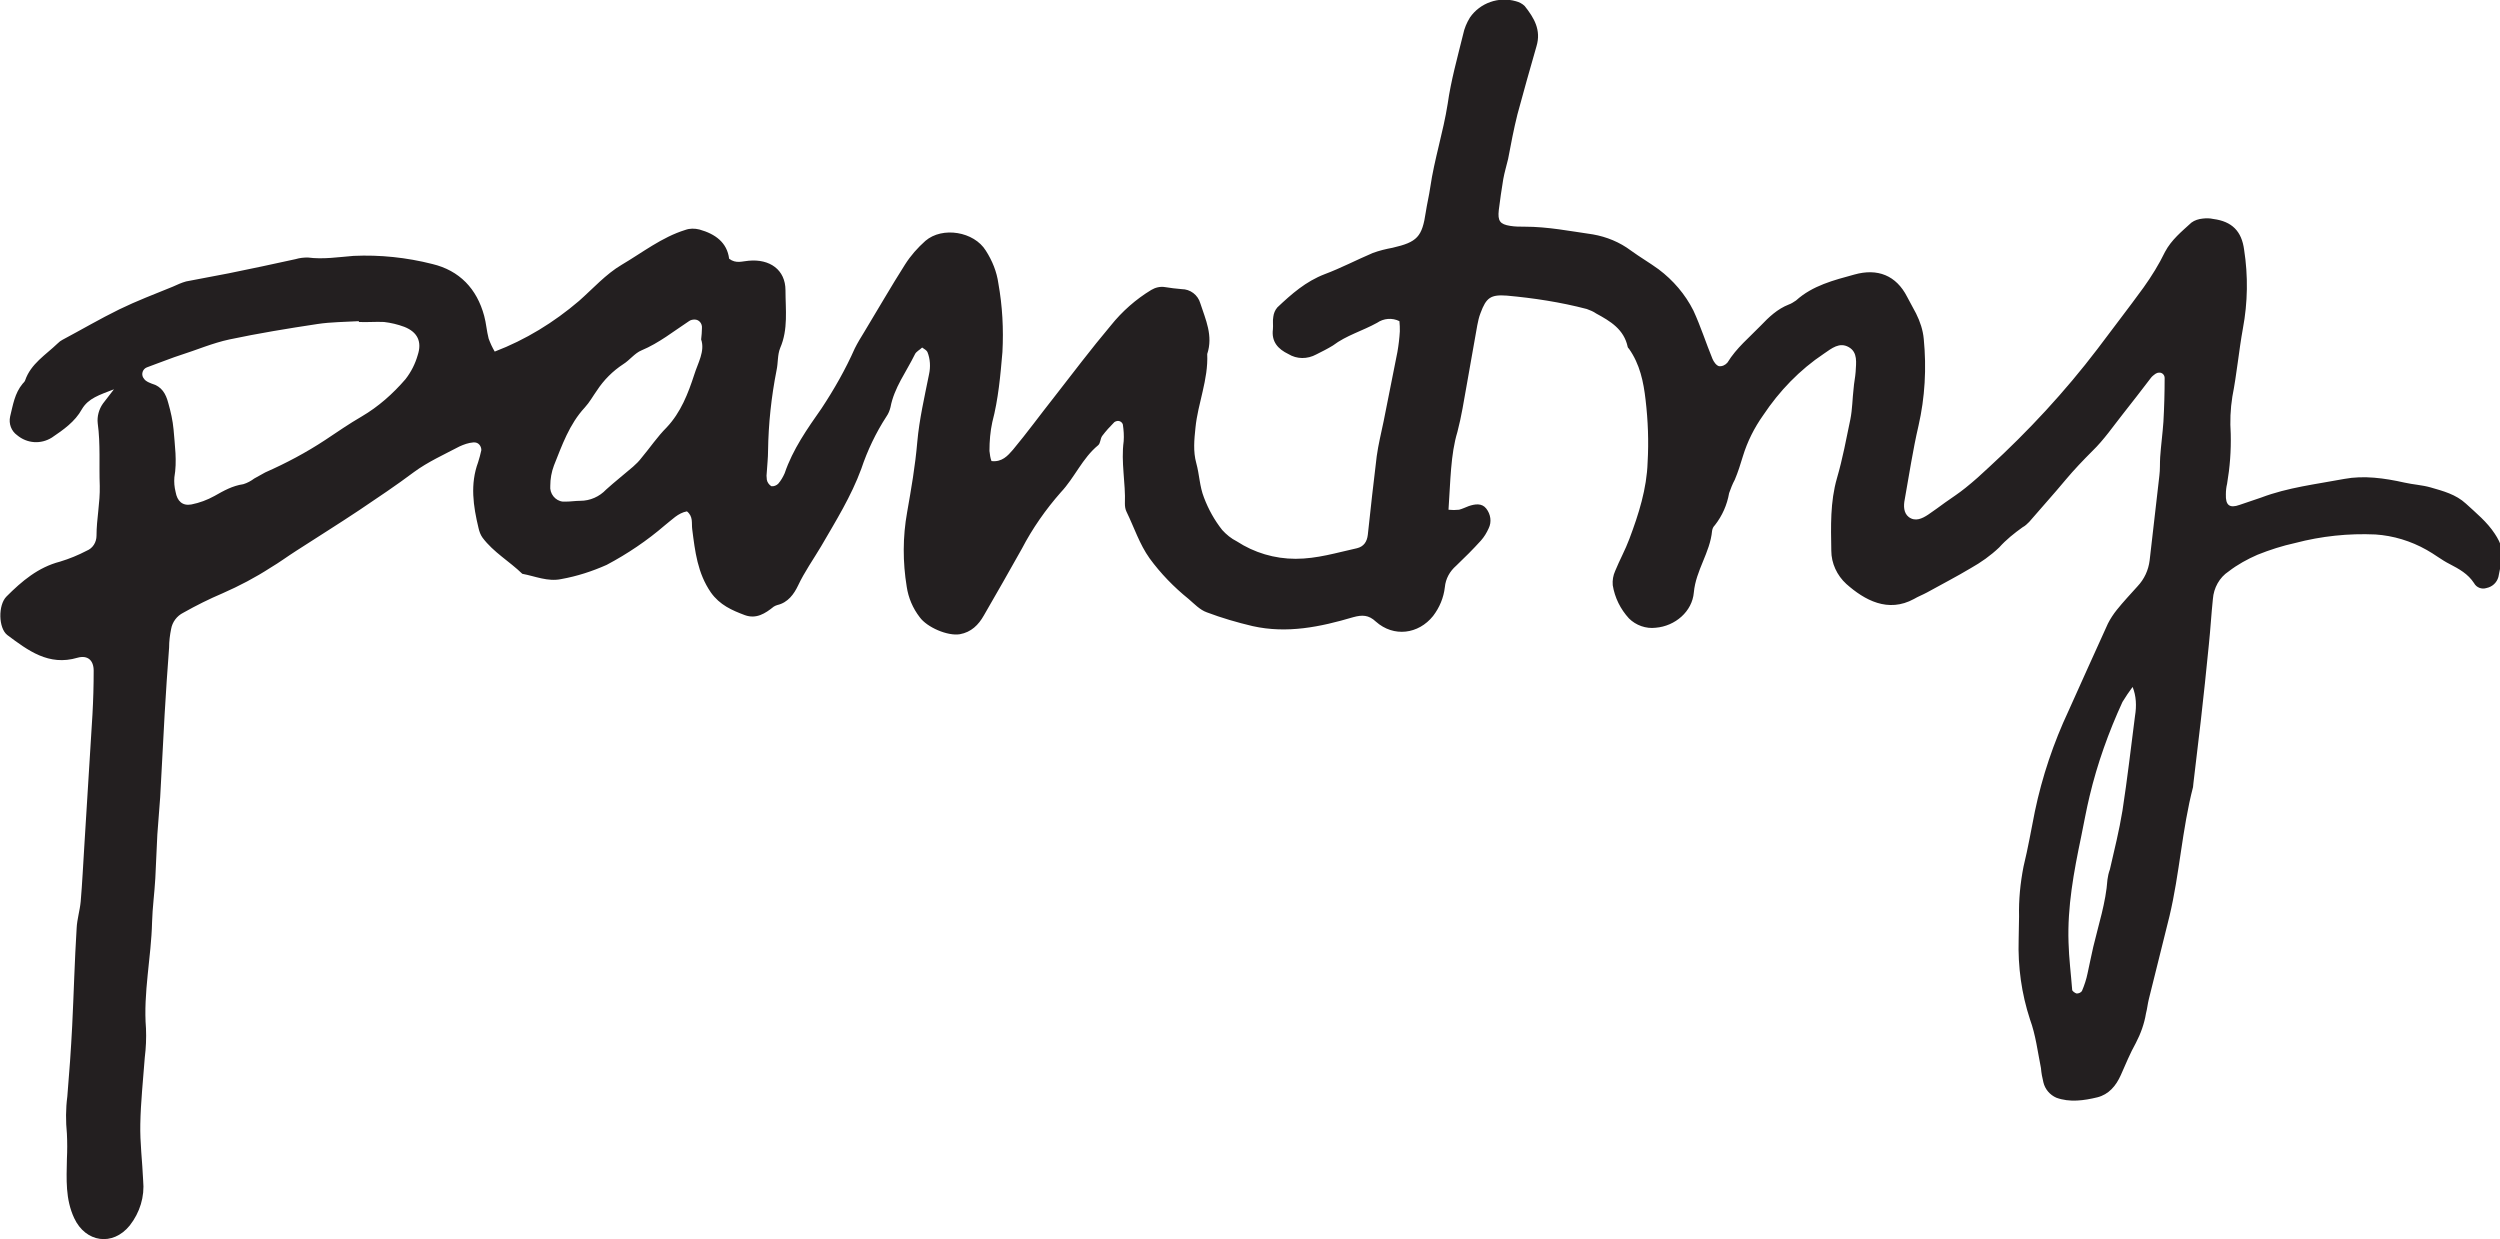
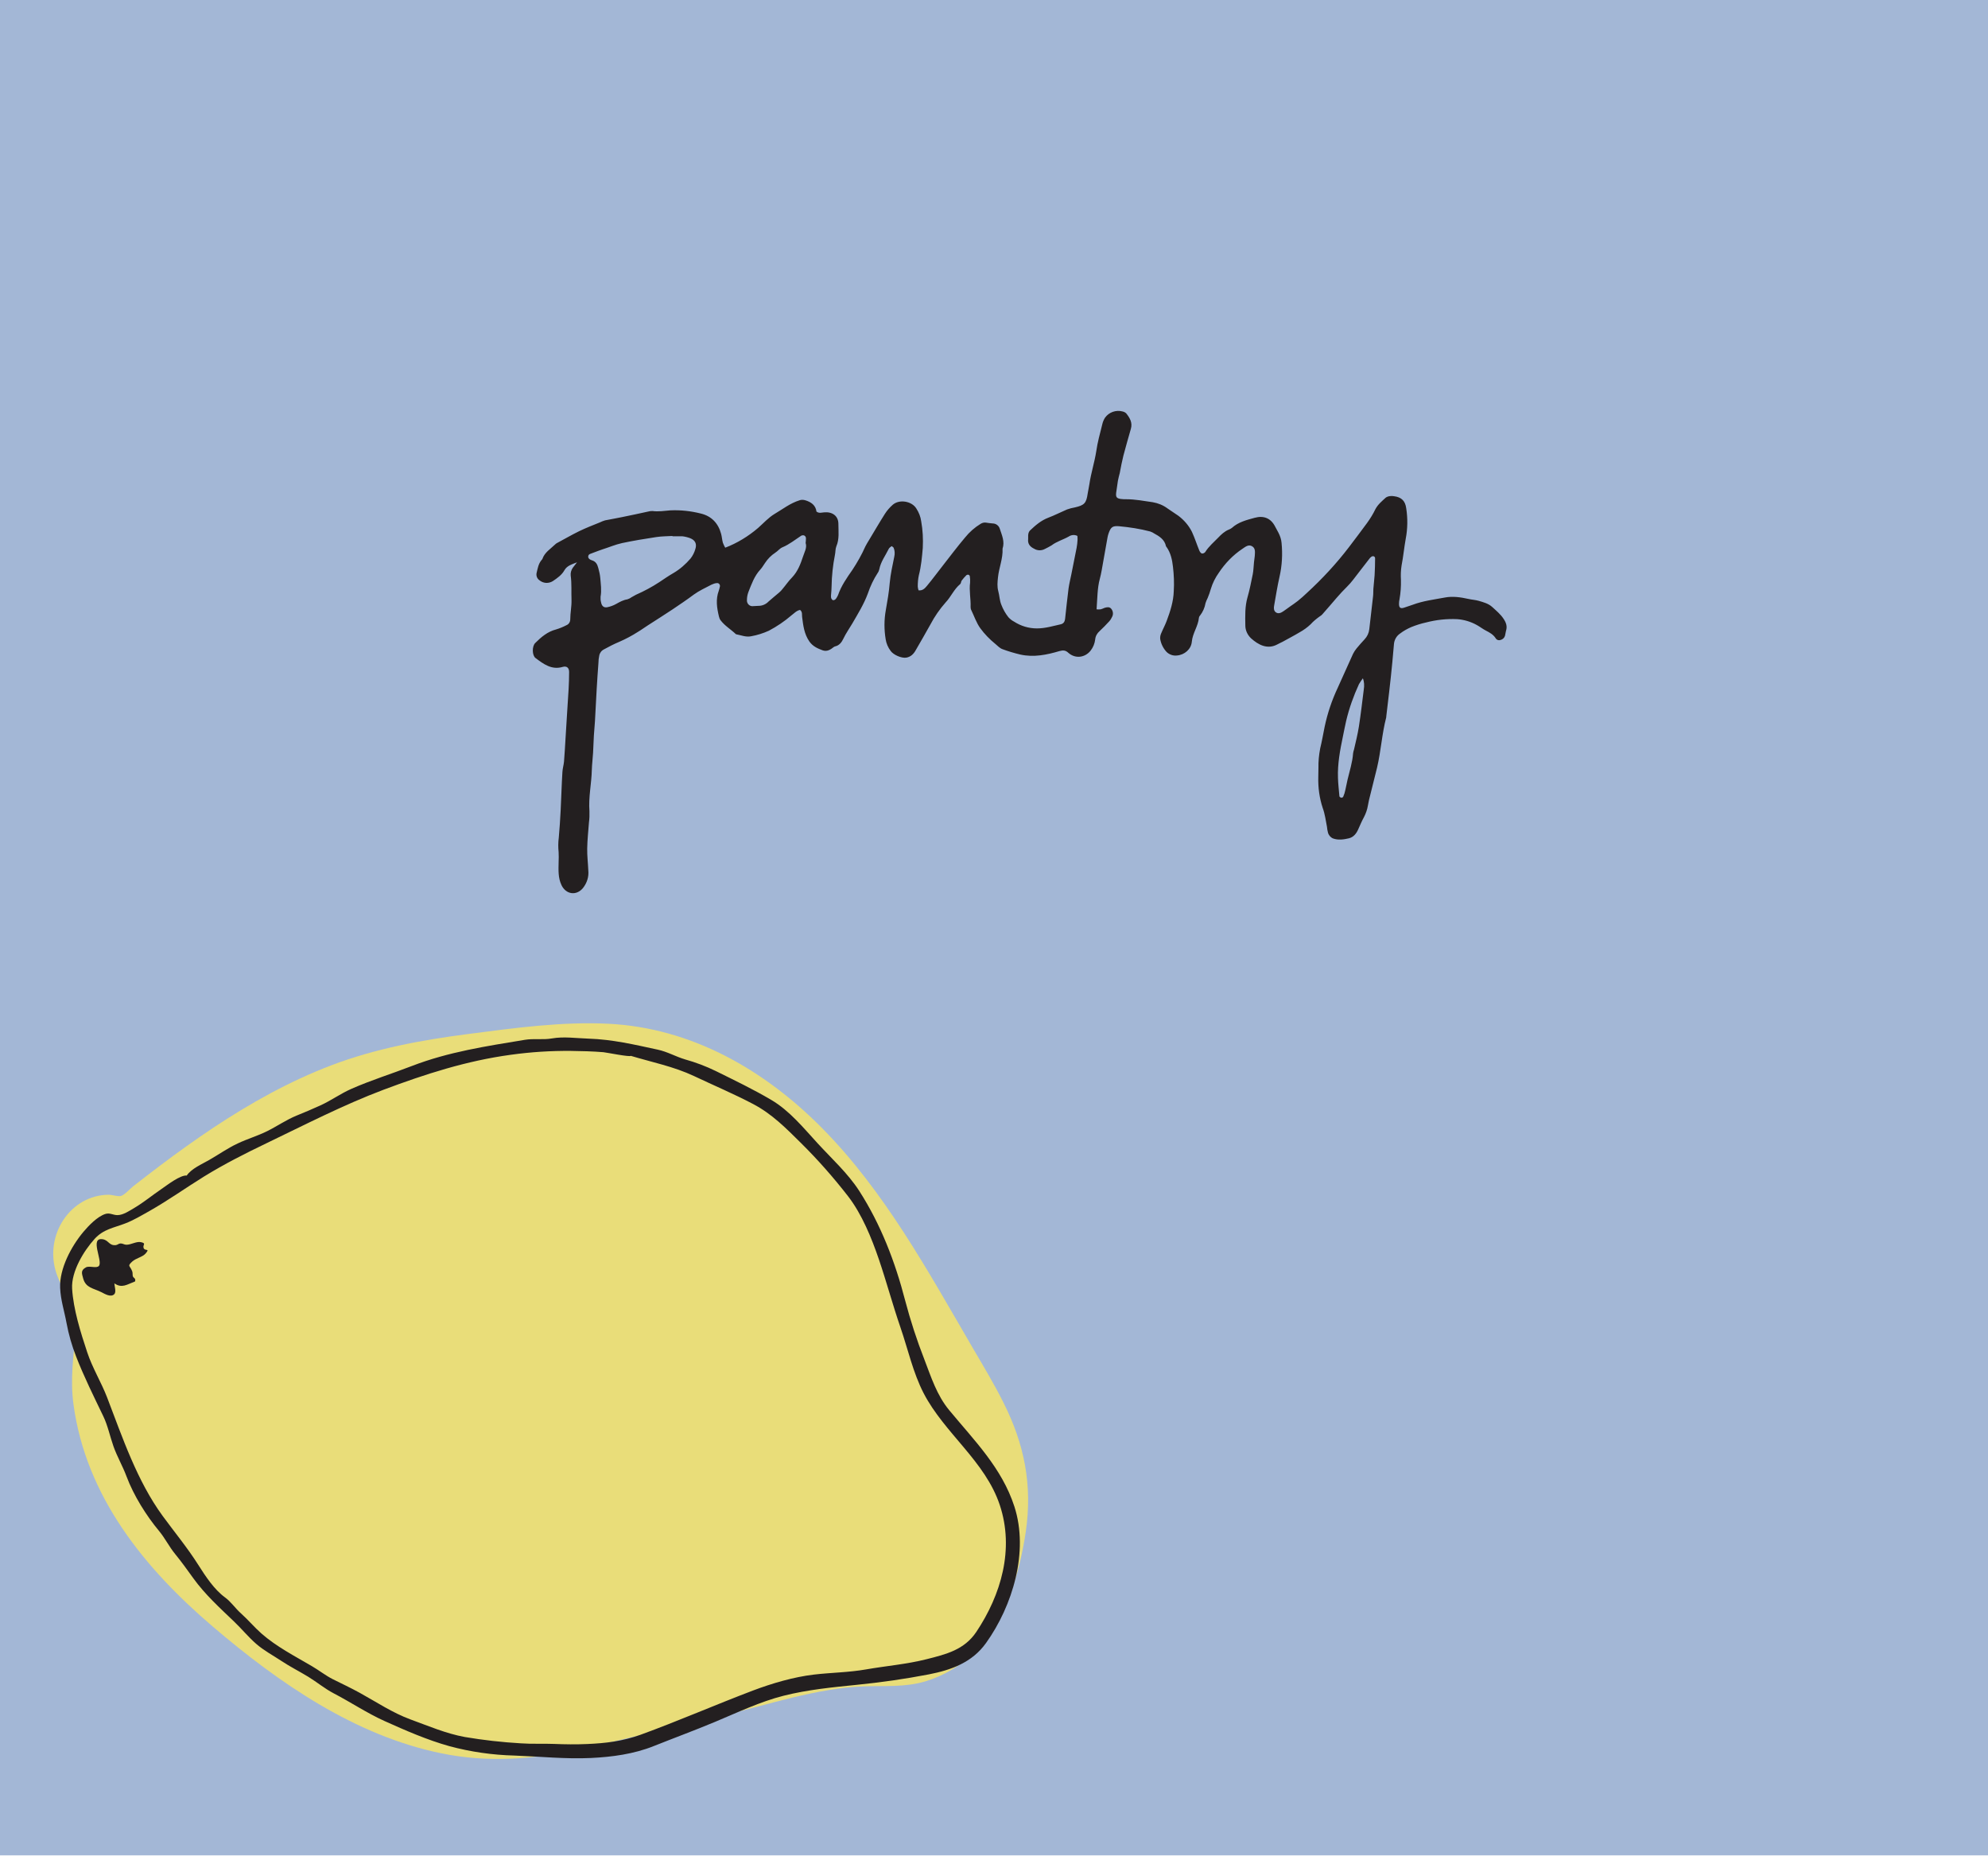
- <svg xmlns="http://www.w3.org/2000/svg" version="1.1" id="Layer_1" x="0px" y="0px" viewBox="0 0 616.5 305.5" style="enable-background:new 0 0 616.5 305.5;" xml:space="preserve">
+ <svg xmlns="http://www.w3.org/2000/svg" version="1.1" id="Layer_1" x="0px" y="0px" viewBox="0 0 4000 3733.1" style="enable-background:new 0 0 4000 3733.1;" xml:space="preserve">
  <style type="text/css">
- 	.st0{fill:#231F20;}
+ 	.st0{fill:#A3B7D6;}
+ 	.st1{fill:#E9DD79;}
+ 	.st2{fill:#231F20;}
</style>
-   <path class="st0" d="M525.9,169.4c-0.9,1.2-1.7,2.4-2.5,3.7c-3.4,7.4-6.2,15.2-8.1,23.2c-0.8,3.3-1.4,6.7-2.1,10.1  c-1.8,8.6-3.4,17.2-3.1,26c0.1,3.9,0.6,7.8,0.9,11.7c0,0.3,0.7,0.8,1.1,0.9c0.5,0,1-0.2,1.3-0.6c0.6-1.4,1.1-2.9,1.4-4.4  c0.5-2.2,0.9-4.4,1.4-6.5c1.3-5.5,3.1-10.9,3.5-16.6c0.1-0.8,0.3-1.7,0.6-2.5c1.1-4.8,2.3-9.6,3.1-14.5c1.2-7.8,2.1-15.6,3.1-23.4  C526.9,174.1,526.8,171.6,525.9,169.4 M172.9,83.7c0.1-0.9,0.2-1.9,0.2-2.8c0.1-1.1-0.7-2.1-1.8-2.1c-0.5,0-1,0.1-1.4,0.4  c-3.8,2.5-7.4,5.4-11.7,7.2c-1.7,0.7-2.9,2.4-4.5,3.4c-2.6,1.7-4.8,3.9-6.5,6.5c-1,1.4-1.8,2.9-3,4.2c-3.8,4.1-5.6,9.3-7.6,14.3  c-0.6,1.6-0.9,3.3-0.9,5c-0.2,1.9,1.2,3.7,3.1,3.9c0.2,0,0.4,0,0.7,0c1.2,0,2.4-0.2,3.6-0.2c2.4,0,4.7-1,6.4-2.8  c2.1-1.9,4.4-3.7,6.6-5.6c0.8-0.7,1.5-1.4,2.1-2.2c2.1-2.5,3.9-5.2,6.2-7.5c3.5-3.7,5.3-8.4,6.8-13  C172.1,89.5,173.9,86.6,172.9,83.7 M88.5,79.4c0-0.1,0-0.1,0-0.2c-3.4,0.2-6.9,0.2-10.2,0.7c-7.3,1.1-14.6,2.3-21.7,3.8  c-4.2,0.9-8.1,2.6-12.2,3.9c-1.9,0.6-3.8,1.4-5.8,2.1c-0.8,0.3-1.6,0.6-2.4,0.9c-1,0.4-1.4,1.6-0.9,2.5c0.2,0.3,0.4,0.6,0.7,0.8  c0.4,0.3,0.9,0.5,1.4,0.7c2.5,0.7,3.5,2.5,4.1,4.8c0.6,2.1,1.1,4.3,1.3,6.5c0.3,3.9,0.9,7.8,0.2,11.8c-0.1,1.2,0,2.4,0.3,3.6  c0.4,2.3,1.7,3.5,3.9,3.1c2-0.4,3.9-1.1,5.7-2.1c2.3-1.3,4.4-2.5,7.1-2.9c1-0.3,1.9-0.8,2.7-1.4c0.9-0.5,1.8-1,2.7-1.5  c5.2-2.3,10.1-4.9,14.8-8c3-2,5.9-4,9-5.8c4.1-2.4,7.7-5.6,10.8-9.2c1.4-1.8,2.4-3.8,3-5.9c1.1-3.3,0-5.7-3.3-7  c-1.6-0.6-3.3-1-5-1.2C92.6,79.3,90.6,79.5,88.5,79.4 M357.2,125.7c0.9,0.1,1.7,0.1,2.6,0c0.8-0.2,1.6-0.6,2.4-0.9  c1.5-0.5,3.2-0.8,4.3,0.6c1.1,1.4,1.4,3.3,0.6,4.9c-0.5,1.1-1.1,2.1-1.9,3c-1.9,2.1-4,4.2-6.1,6.2c-1.6,1.4-2.6,3.2-2.8,5.3  c-0.3,2.6-1.3,5-2.9,7.1c-3.6,4.5-9.7,5.3-14.1,1.4c-1.8-1.7-3.4-1.7-5.6-1.1c-8.1,2.4-16.3,4.1-24.8,2.2c-3.8-0.9-7.6-2-11.3-3.4  c-1.7-0.6-3.1-2.1-4.5-3.3c-3.6-2.9-6.9-6.3-9.6-10c-2.5-3.5-3.8-7.6-5.7-11.5c-0.3-0.6-0.4-1.3-0.4-2c0.2-5.1-1-10.2-0.3-15.4  c0.1-1.4,0-2.7-0.2-4.1c-0.2-0.7-1-1.1-1.7-0.8c-0.1,0-0.2,0.1-0.4,0.2c-1.1,1.1-2.1,2.2-3,3.4c-0.5,0.7-0.4,1.8-1,2.3  c-3.9,3.2-5.8,8-9.2,11.6c-3.7,4.2-7,8.9-9.6,13.9c-3.1,5.5-6.2,11-9.4,16.5c-1.3,2.3-3.1,4.1-5.9,4.6c-3,0.5-8.1-1.7-9.9-4.2  c-1.7-2.2-2.8-4.8-3.2-7.5c-1-6.1-1-12.3,0.1-18.4c1-5.7,2-11.4,2.5-17.3c0.5-5.6,1.8-11.2,2.9-16.7c0.4-1.8,0.3-3.8-0.4-5.5  c-0.2-0.4-0.7-0.7-1.3-1.1c-0.6,0.6-1.5,1-1.8,1.7c-2.1,4.3-5.1,8.2-6,13c-0.2,0.8-0.5,1.6-1,2.3c-2.6,4-4.7,8.4-6.2,12.9  c-2.5,6.8-6.3,12.9-9.9,19.1c-1.9,3.2-4.1,6.3-5.7,9.7c-1,2.1-2.5,4.2-5.1,4.8c-0.3,0.1-0.6,0.2-0.9,0.4c-2.1,1.7-4.3,3.1-7.1,2.1  c-3.2-1.2-6.2-2.5-8.4-5.6c-3.3-4.8-3.9-10.1-4.6-15.6c-0.2-1.5,0.3-3.1-1.3-4.4c-2.2,0.4-3.7,2.1-5.4,3.4  c-4.4,3.8-9.3,7.1-14.4,9.8c-3.6,1.6-7.3,2.8-11.2,3.5c-3.3,0.7-6.4-0.7-9.6-1.3c-3.2-3.1-7.1-5.3-9.8-8.9c-0.5-0.7-0.8-1.5-1-2.4  c-1.3-5.4-2.1-10.8-0.1-16.2c0.3-1,0.6-2,0.8-3c0-1-0.7-1.9-1.7-1.9c-0.1,0-0.2,0-0.3,0c-1.2,0.1-2.3,0.5-3.4,1  c-3.8,2-7.8,3.8-11.2,6.3c-4.4,3.3-8.9,6.3-13.5,9.4c-5.1,3.4-10.4,6.7-15.5,10c-2.2,1.4-4.2,2.9-6.4,4.2c-3.7,2.4-7.7,4.5-11.8,6.3  c-3.3,1.4-6.5,3-9.7,4.8c-1.6,0.8-2.7,2.3-3,4c-0.3,1.5-0.5,3-0.5,4.6c-0.4,5.5-0.8,10.9-1.1,16.4c-0.4,6.8-0.7,13.7-1.1,20.5  c-0.2,3.1-0.5,6.1-0.7,9.2c-0.2,3.6-0.3,7.2-0.5,10.8s-0.7,7.2-0.8,10.8c-0.2,8.7-2.2,17.4-1.5,26.2c0.1,2.4,0,4.8-0.3,7.2  c-0.4,5.5-1,10.9-1.1,16.4c-0.1,4.6,0.5,9.2,0.7,13.9c0.4,4-0.8,7.9-3.3,11.1c-4.2,5.2-10.9,4.2-13.7-1.8c-2.2-4.7-1.9-9.6-1.8-14.6  c0.1-2.1,0.1-4.1,0-6.2c-0.3-3.1-0.3-6.2,0.1-9.2c0.5-5.8,0.9-11.6,1.2-17.4c0.4-8,0.6-16.1,1.1-24.1c0.1-2.2,0.8-4.4,1-6.6  c0.4-4.6,0.6-9.2,0.9-13.8c0.7-10.8,1.3-21.5,2-32.3c0.2-3.6,0.3-7.2,0.3-10.8c0-2.6-1.5-3.9-4-3.2c-7.1,2.1-12.2-1.8-17.3-5.6  c-2.2-1.7-2.3-7.4-0.2-9.5c3.8-3.8,7.8-7.2,13.2-8.6c2.3-0.7,4.5-1.6,6.6-2.7c1.5-0.6,2.4-2.1,2.4-3.7c0-4.1,0.9-8.1,0.8-12.3  c-0.2-5.1,0.2-10.3-0.5-15.4c-0.2-1.7,0.3-3.5,1.3-4.9c0.7-0.9,1.4-1.8,2.7-3.5c-3.6,1.4-6.3,2.2-7.9,4.9c-1.7,3.1-4.6,5.1-7.4,7  c-2.7,1.7-6.1,1.5-8.6-0.6c-1.4-1-2.1-2.8-1.7-4.6c0.7-2.8,1.1-5.7,3.1-8.1c0.2-0.2,0.5-0.5,0.6-0.8c1.4-4.1,5.1-6.3,8-9.1  c0.4-0.4,0.8-0.7,1.2-0.9c4.7-2.5,9.3-5.2,14-7.5c4.3-2.1,8.8-3.8,13.2-5.6c1.1-0.5,2.2-1,3.3-1.3c3.5-0.7,7-1.3,10.5-2  c5.5-1.1,11-2.3,16.5-3.5c1-0.3,2-0.4,3-0.4c3.8,0.5,7.5-0.1,11.3-0.4c6.5-0.3,13.1,0.4,19.4,2c6.7,1.6,11,6.1,12.8,12.8  c0.5,1.8,0.6,3.7,1.1,5.6c0.4,1.1,0.9,2.2,1.5,3.2c7.6-2.9,14.6-7.2,20.8-12.5c3.4-3,6.6-6.6,10.5-8.9c5.1-3,9.9-6.8,15.7-8.6  c1.1-0.4,2.3-0.4,3.5-0.1c3.9,1.1,6.8,3.2,7.3,7.2c1.7,1.3,3.3,0.6,4.8,0.5c5.2-0.5,9.1,2.2,9.1,7.3c0,4.7,0.7,9.6-1.3,14.2  c-0.7,1.7-0.5,3.7-0.9,5.5c-1.3,6.6-2,13.2-2.1,19.9c0,1.7-0.2,3.4-0.3,5.1c-0.1,0.7-0.1,1.3,0,2c0.1,0.6,0.5,1.2,1.1,1.6  c0.6,0.1,1.3-0.2,1.7-0.6c0.7-0.8,1.2-1.7,1.6-2.6c2-5.9,5.6-11,9.1-16c3.1-4.7,5.9-9.6,8.2-14.8c0.7-1.4,1.5-2.7,2.3-4  c3.4-5.6,6.6-11.2,10.1-16.7c1.4-2.2,3.1-4.1,5-5.8c4.2-3.6,12-2.3,14.9,2.4c1.6,2.5,2.7,5.2,3.1,8.1c1,5.6,1.3,11.2,1,16.9  c-0.5,5.8-1,11.6-2.5,17.3c-0.5,2.3-0.7,4.7-0.7,7.1c0.1,0.9,0.2,1.7,0.5,2.5c2.6,0.3,4-1.3,5.3-2.8c3.5-4.2,6.7-8.6,10.1-12.9  c4.6-5.9,9.2-12,14-17.7c2.8-3.5,6.2-6.5,10-8.8c1-0.6,2.2-0.9,3.4-0.7c1.3,0.2,2.7,0.4,4.1,0.5c2.1,0,4,1.4,4.6,3.5  c1.3,4,3.2,8,1.7,12.5c0.3,6.3-2.3,12.1-2.9,18.2c-0.3,2.9-0.6,5.8,0.2,8.7s0.8,5.7,1.9,8.5c1.1,2.9,2.6,5.6,4.5,8  c1,1.1,2.2,2.1,3.6,2.8c4.3,2.8,9.3,4.3,14.5,4.3c5.3,0,10.1-1.5,15.1-2.6c1.7-0.4,2.5-1.6,2.7-3.3c0.7-6.5,1.4-12.9,2.2-19.4  c0.4-2.9,1.1-5.7,1.7-8.6c1.1-5.7,2.3-11.4,3.4-17.1c0.3-1.7,0.5-3.4,0.6-5.1c0-0.8,0-1.7-0.1-2.5c-1.8-0.9-3.9-0.7-5.5,0.4  c-3.6,2-7.6,3.1-10.9,5.6c-1.3,0.8-2.7,1.5-4.1,2.2c-2.2,1.2-4.8,1.2-6.9-0.1c-2.5-1.2-4.2-3-3.8-6.1c0.1-1-0.1-2.1,0.1-3.1  c0.1-0.8,0.4-1.6,1-2.3c3.5-3.3,7-6.4,11.7-8.2c4-1.5,7.8-3.5,11.8-5.2c1.6-0.6,3.3-1,4.9-1.3c6.1-1.4,7.3-2.7,8.2-8.8  c0.3-2,0.8-4,1.1-6.1c1-6.9,3.2-13.6,4.3-20.6c0.8-5.7,2.4-11.4,3.8-17.1c0.3-1.5,0.9-2.9,1.7-4.2c2.5-3.6,7.1-5.2,11.3-4  c0.8,0.2,1.6,0.6,2.2,1.2c2.3,2.9,4.1,5.9,2.9,9.9c-1.6,5.6-3.2,11.2-4.7,16.8c-0.9,3.6-1.6,7.3-2.3,11c-0.4,1.7-0.9,3.3-1.2,5  c-0.4,2.5-0.8,5.1-1.1,7.6c-0.3,2.7,0.3,3.5,2.8,3.9c1.2,0.2,2.4,0.2,3.6,0.2c5.7,0,11.2,1.1,16.8,1.9c3.4,0.6,6.6,1.9,9.4,4  c2.2,1.6,4.6,3,6.8,4.6c3.6,2.7,6.6,6.2,8.6,10.2c1.8,3.9,3.1,8,4.7,11.9c0.3,0.7,0.9,1.6,1.6,1.8c0.8,0.1,1.6-0.3,2.1-0.9  c2.2-3.6,5.4-6.2,8.2-9.1c2-2.1,4.1-4.1,6.9-5.2c0.6-0.2,1.2-0.6,1.8-1c4.1-3.7,9.3-5,14.4-6.4c5.7-1.6,10.3,0.2,13,5.5  c0.7,1.4,1.5,2.7,2.2,4.1c1,2,1.7,4.1,1.9,6.3c0.7,7.2,0.3,14.4-1.3,21.4c-1.4,6-2.3,12.1-3.4,18.2c-0.3,1.5-0.3,3.3,1,4.3  c1.6,1.2,3.3,0.4,4.8-0.6s2.8-2,4.2-3c1.7-1.2,3.4-2.3,5-3.6c2-1.6,3.9-3.3,5.8-5.1c9.7-8.9,18.7-18.6,26.7-29.1  c3.8-5.1,7.7-10.1,11.4-15.2c2-2.8,3.8-5.7,5.3-8.8c1.6-3,4.1-5,6.5-7.2c0.8-0.6,1.8-0.9,2.8-1c0.9-0.1,1.7-0.1,2.6,0.1  c4.6,0.6,7,3,7.6,7.6c1,6.4,0.9,13-0.3,19.4c-1,5.5-1.5,11.2-2.6,16.8c-0.5,3.1-0.6,6.2-0.4,9.2c0.1,4.1-0.2,8.2-0.9,12.3  c-0.2,0.8-0.3,1.7-0.3,2.6c-0.1,2.7,0.9,3.5,3.4,2.6c1.8-0.6,3.6-1.2,5.3-1.8c6.6-2.5,13.6-3.3,20.5-4.6c4.8-0.9,9.9-0.2,14.8,0.9  c2.2,0.5,4.4,0.6,6.5,1.2c3.1,0.9,6.2,1.7,8.7,4s5.2,4.5,7.1,7.4c1.6,2.4,2.5,4.8,1.5,7.7c-0.2,1-0.4,2-0.6,3  c-0.4,1.4-1.5,2.4-2.9,2.7c-1.2,0.4-2.5-0.1-3.1-1.2c-1.5-2.3-3.7-3.5-6-4.7c-2-1-3.7-2.4-5.7-3.5c-3.9-2.2-8.2-3.5-12.6-3.8  c-6.7-0.3-13.3,0.4-19.8,2.1c-3.2,0.7-6.3,1.7-9.3,2.9c-2.5,1.1-4.9,2.4-7.1,4.1c-2.3,1.5-3.7,4.1-3.9,6.8c-0.4,3.8-0.6,7.5-1,11.3  c-0.6,6.3-1.3,12.6-2,18.9c-0.6,5.1-1.2,10.1-1.8,15.2c0,0.3-0.1,0.7-0.1,1c-2.7,10.4-3.3,21.3-5.8,31.8c-1.7,6.8-3.4,13.6-5.1,20.5  c-0.3,1.2-0.4,2.4-0.7,3.5c-0.4,2.5-1.3,5-2.5,7.3c-1.4,2.5-2.5,5.2-3.7,7.9s-3,4.8-5.8,5.5c-3.3,0.8-6.8,1.3-10.1,0.1  c-1.6-0.7-2.8-2.1-3.2-3.8c-0.3-1.2-0.5-2.3-0.6-3.5c-0.8-4-1.3-8.2-2.7-12c-2.1-6.4-3-13-2.8-19.7c0-1.9,0.1-3.8,0.1-5.7  c-0.1-4.1,0.3-8.2,1.1-12.3c1.1-4.5,1.9-9.1,2.8-13.6c1.8-8.6,4.6-16.9,8.3-24.8c3.2-7.2,6.5-14.4,9.7-21.5c0.6-1.2,1.4-2.4,2.2-3.4  c1.6-2,3.4-3.9,5.1-5.8c1.7-1.8,2.7-4,3-6.4c0.8-7,1.6-14,2.4-20.9c0.2-1.5,0.1-3.1,0.2-4.6c0.2-2.9,0.6-5.8,0.8-8.7  c0.2-3.6,0.3-7.2,0.3-10.8c0-0.8-0.7-1.4-1.4-1.3c-0.3,0-0.6,0.1-0.9,0.3c-0.4,0.3-0.8,0.6-1.1,1c-2.3,3-4.6,6-6.9,8.9  s-4.7,6.4-7.5,9.1c-2.3,2.3-4.5,4.6-6.6,7.1c-2.9,3.5-6,6.9-9,10.4c-0.5,0.5-1,1-1.6,1.3c-2.1,1.5-4.1,3.1-5.8,5  c-2.1,2-4.5,3.7-7,5.1c-3.5,2.1-7.2,4-10.8,6c-1.1,0.6-2.2,1-3.2,1.6c-6.4,3.5-12.2,0.3-16.7-3.7c-2.3-2.1-3.7-5.1-3.7-8.2  c-0.1-6-0.3-12,1.4-17.9c1.4-4.8,2.3-9.7,3.3-14.5c0.5-2.5,0.5-5.1,0.8-7.6c0.1-1.4,0.4-2.7,0.5-4.1c0.1-2.2,0.6-4.8-1.7-6.1  s-4.2,0.3-6.1,1.6c-6,4-11,9.2-15,15.2c-2.2,3.1-3.9,6.5-5,10.1c-0.6,2-1.2,3.9-2,5.8c-0.6,1.1-1,2.2-1.4,3.3  c-0.5,2.9-1.7,5.6-3.5,7.9c-0.4,0.4-0.6,0.8-0.7,1.4c-0.5,5.4-4,9.7-4.5,15.2c-0.4,4.7-4.6,8.3-9.4,8.7c-2.4,0.3-4.9-0.6-6.6-2.3  c-2.1-2.3-3.5-5.1-4-8.2c-0.1-1.2,0.1-2.4,0.6-3.5c1.1-2.7,2.5-5.2,3.5-7.9c2.3-6.1,4.3-12.4,4.5-18.9c0.3-5.1,0.1-10.3-0.5-15.4  c-0.5-4.4-1.4-8.8-4.1-12.6c-0.1-0.1-0.3-0.3-0.3-0.4c-0.9-4.4-4.3-6.4-7.8-8.3c-0.7-0.5-1.5-0.8-2.3-1.1  c-6.5-1.7-13.1-2.7-19.7-3.3c-4-0.3-5.1,0.5-6.5,4.3c-0.4,1-0.6,2-0.8,3c-0.9,4.9-1.7,9.8-2.6,14.7c-0.7,3.9-1.3,7.8-2.3,11.6  C357.7,112.1,357.7,118.6,357.2,125.7" />
+   <rect class="st0" width="4000" height="3733.1" />
+   <path class="st1" d="M1956.4,2710.7c-90.1-154.6-176.7-313.8-302.4-440.9c-116.9-118.3-264.1-201.7-429.4-209.9  c-94.2-4.7-189.2,8.5-282.6,20.6s-186.7,29.2-275.4,63c-83.8,31.9-162.8,76-237.9,125.9c-36.5,24.3-72.2,50-107.3,76.4  c-18,13.6-35.9,27.4-53.7,41.3c-6.6,5.2-16.6,17-24.5,19.3c-5,1.6-18.5-2.5-24.1-2.5c-77.4,0.3-130.3,81-106.1,156.6  c13.7,41.8,43.8,71.1,39.5,118c-4.6,49.6-11.5,96.9-4.7,146.8c25.1,186.8,144.2,331.2,280,447.2  c134.3,114.7,287.5,220.1,460.7,255.4c93.1,19,185,12.3,277.2-8.2c96.8-21.5,193.1-45.6,289.5-68.3c92.4-21.8,188.2-54.9,283.3-58.3  c41.9-1.5,82.6,2.1,123.4-10.1c37.2-11.2,71.3-31.6,99.4-59.4c61-60,90.5-158,102.7-242.1c13.6-93.4-3-176.2-45-259.4  C2000,2784,1977.9,2747.5,1956.4,2710.7z" />
+   <path class="st2" d="M1269.1,2124.4c-1.3,2.8-49.9-6.9-54.9-7.3c-21.6-1.8-43.5-2.3-65.2-2.6c-40.6-0.4-81.2,2.2-121.4,7.8  c-89.1,12.1-171.8,38.8-255.8,70.3c-80.7,30.4-158.3,70.5-236.3,108c-42.5,20.4-84.3,41.6-124.6,66.4  c-36.7,22.7-72.4,48.2-109.8,69.4c-15.9,8.9-32.3,18.8-49.3,25.3c-23.1,8.9-43.6,11.4-61.4,31c-21.8,24-47.2,65.6-45.3,100  c2.4,41.4,17.2,88.6,30.3,127.9c10.3,31.4,28.4,60.7,40.1,91.1c31.2,81.5,60.5,168.4,111.8,238.5c24,32.8,49.8,63.9,71.5,98.2  c14.8,23.3,32,49.6,53.8,65.6c12.3,8.9,20.8,22.1,32.4,32.4c14.3,12.8,26.8,27.8,41.1,40.4c29.9,26.3,67,45.4,101.1,65.4  c14.6,8.5,27.7,19,42.3,26.4c17.9,8.9,36.3,17.6,54,27.3c34.1,18.8,66.2,40.4,102.4,53.7c36.3,13.2,71.2,28.4,109.5,35.4  c37.3,6.3,74.8,10.5,112.5,12.7c22,1.6,44.8,0.3,66.9,1.2s44.2,1.2,66.5,0.2c37.5-1.6,71.5-5.6,107.1-18.5  c76.3-27.8,151.1-60.5,226.8-89.2c38.1-14.4,82.1-27.3,122.3-32c35-4.1,70.1-4.3,104.9-10.4c41.1-7.2,81.4-10.3,122.1-20.6  c39.3-9.9,75.7-18.9,99.8-54.7c50.1-75,76.8-166.7,47.4-255.3s-111.3-144.3-153.3-225.2c-21.2-41-31.5-88.3-46.5-132  c-15.7-45.5-28.1-92-43.6-137.5c-14.7-43.1-34.2-90.8-61.8-126.6c-29.2-37.6-60.6-73.3-94.2-106.6c-30.8-30.5-58.8-59.1-97.1-79.2  c-39-20.5-79.3-37.5-119-56.3C1355.6,2145.9,1311.7,2137.2,1269.1,2124.4 M375.9,2365c9.5-13.7,29.8-22.4,44.4-30.7  c19.5-11.1,37.3-23.9,57.8-33.5c19.5-9.3,40.3-15.3,59.6-24.9c19.3-9.6,38.6-22.9,58.7-31.1c16.1-6.5,32.6-13.5,48.4-20.7  c21.3-9.7,40.8-23.9,62.1-33.2c39.6-17.5,81.6-30.5,121.7-46c74-28.6,150.5-40,227.4-52.7c18.1-3,36.4,0.4,54.5-2.8  c23.8-4.2,49-0.4,73.5,0.4c48.4,1.6,91.9,11.9,139.1,22.1c20.2,4.3,36.3,14.1,55.7,19.8c21.1,5.9,41.7,13.7,61.4,23.3  c37.8,18.7,75.2,36.6,111.8,58.2s64.4,55.9,93.1,87.2s60.6,60,83.8,95.9c43.2,67.2,72.2,142.5,92.4,220.6  c10.6,40.2,23.4,79.6,38.5,118.2c13.9,36.2,25.2,72.2,50,102.2c50.1,60.6,106.1,116.3,131.2,193.9c29.4,90.8-3.5,199.8-57,274.6  c-28.1,39.4-70.2,54.4-115.3,63.2c-48.2,9.3-96.2,16.1-145,21c-49.6,5-98.3,9.7-146.9,21.9c-46.7,11.7-93.3,33.9-137.8,52.5  c-40.9,17.1-82.5,32.4-123.8,48.9c-40.1,16-83.3,21.8-126.1,23.9c-51.3,2.4-102.6-3-153.9-4.9c-44.2-1.1-88.2-7.4-131-18.9  c-45-12.6-88.1-31.5-130.8-50.7c-34.2-15.4-68.2-38-102-55.6c-18-9.4-33.7-22.6-51-33.2c-17.8-10.9-36.5-20.2-54.1-31.9  c-17.2-11.4-35.3-20.9-51-34.6s-29.4-30.5-44.3-44.7c-28.3-27.1-58.6-54.6-82-87.1c-11.8-16.4-23.8-33.2-36.6-48.8  c-12.1-14.8-20.1-31.5-32.3-46.3c-25.6-30.7-51.1-71.3-65.5-109.8c-7.7-20.7-18.9-39.7-26.3-60.6c-7.1-20.1-11.3-41.4-20.4-60.4  c-19.1-39.8-38.7-79-54.8-120.4c-8.5-21.8-15-44.4-19.3-67.6c-4.3-23.6-11.8-45.8-12.8-70.4c-1.6-38.8,22.5-83.8,46.9-112.8  c10.7-12.7,27.7-30.4,43.7-35.8c9.3-3.2,15.9,2.4,25.1,2.2c11.5-0.2,24-8.9,33.8-14.6c18.9-11.2,35.7-25.3,53.9-37.6  c11.2-7.6,38.4-29.1,51.6-27.4" />
+   <path class="st2" d="M271.8,2578.3c-16.7,6.3-26.3,14.4-41.7,3.9c0.3,5.7,4.1,17.3,0,21.6c-7,7.4-19.6-0.6-26-3.8  c-16.2-8.2-31.5-8.4-36.8-27.8c-2.9-10.6-5.1-16.3,5.7-22.2c7.1-3.8,21.3,2.8,26.1-3c8.1-10.1-19.7-58.3,7.9-53.5  c12,2.1,12.3,13.4,26.4,11.7c2.9-0.4,5.7-3.2,8.9-3.3c4.8-0.2,7,2.4,11.8,2.6c9.5,0.2,20.3-7.2,29.5-5.2c11.8,2.6,2.9,5.1,5.4,11.9  c2.6,6.8,13.6-0.4,4,10.9c-6,7.1-19.7,9.5-26.9,16.2c-10.9,10.1-4.6,7.3,0,19.9c1.1,3.2,0.4,6.7,1.1,9.5  C268.6,2572,273.5,2571.3,271.8,2578.3" />
+   <g>
+     <path class="st2" d="M2742.2,1364.8c-2.9,3.8-5.4,7.6-7.9,11.8c-10.8,23.5-19.7,48.3-25.7,73.7c-2.5,10.5-4.4,21.3-6.7,32.1   c-5.7,27.3-10.8,54.6-9.8,82.6c0.3,12.4,1.9,24.8,2.9,37.2c0,1,2.2,2.5,3.5,2.9c1.6,0,3.2-0.6,4.1-1.9c1.9-4.4,3.5-9.2,4.4-14   c1.6-7,2.9-14,4.4-20.6c4.1-17.5,9.8-34.6,11.1-52.7c0.3-2.5,1-5.4,1.9-7.9c3.5-15.2,7.3-30.5,9.8-46.1c3.8-24.8,6.7-49.5,9.8-74.3   C2745.3,1379.7,2745,1371.8,2742.2,1364.8 M1621,1092.6c0.3-2.9,0.6-6,0.6-8.9c0.3-3.5-2.2-6.7-5.7-6.7c-1.6,0-3.2,0.3-4.4,1.3   c-12.1,7.9-23.5,17.2-37.2,22.9c-5.4,2.2-9.2,7.6-14.3,10.8c-8.3,5.4-15.2,12.4-20.6,20.6c-3.2,4.4-5.7,9.2-9.5,13.3   c-12.1,13-17.8,29.5-24.1,45.4c-1.9,5.1-2.9,10.5-2.9,15.9c-0.6,6,3.8,11.8,9.8,12.4c0.6,0,1.3,0,2.2,0c3.8,0,7.6-0.6,11.4-0.6   c7.6,0,14.9-3.2,20.3-8.9c6.7-6,14-11.8,21-17.8c2.5-2.2,4.8-4.4,6.7-7c6.7-7.9,12.4-16.5,19.7-23.8c11.1-11.8,16.8-26.7,21.6-41.3   C1618.5,1111.1,1624.2,1101.8,1621,1092.6 M1353,1079c0-0.3,0-0.3,0-0.6c-10.8,0.6-21.9,0.6-32.4,2.2c-23.2,3.5-46.4,7.3-68.9,12.1   c-13.3,2.9-25.7,8.3-38.7,12.4c-6,1.9-12.1,4.4-18.4,6.7c-2.5,1-5.1,1.9-7.6,2.9c-3.2,1.3-4.4,5.1-2.9,7.9c0.6,1,1.3,1.9,2.2,2.5   c1.3,1,2.9,1.6,4.4,2.2c7.9,2.2,11.1,7.9,13,15.2c1.9,6.7,3.5,13.7,4.1,20.6c1,12.4,2.9,24.8,0.6,37.5c-0.3,3.8,0,7.6,1,11.4   c1.3,7.3,5.4,11.1,12.4,9.8c6.4-1.3,12.4-3.5,18.1-6.7c7.3-4.1,14-7.9,22.5-9.2c3.2-1,6-2.5,8.6-4.4c2.9-1.6,5.7-3.2,8.6-4.8   c16.5-7.3,32.1-15.6,47-25.4c9.5-6.4,18.7-12.7,28.6-18.4c13-7.6,24.5-17.8,34.3-29.2c4.4-5.7,7.6-12.1,9.5-18.7   c3.5-10.5,0-18.1-10.5-22.2c-5.1-1.9-10.5-3.2-15.9-3.8C1366,1078.7,1359.6,1079.3,1353,1079 M2206.4,1226c2.9,0.3,5.4,0.3,8.3,0   c2.5-0.6,5.1-1.9,7.6-2.9c4.8-1.6,10.2-2.5,13.7,1.9s4.4,10.5,1.9,15.6c-1.6,3.5-3.5,6.7-6,9.5c-6,6.7-12.7,13.3-19.4,19.7   c-5.1,4.4-8.3,10.2-8.9,16.8c-1,8.3-4.1,15.9-9.2,22.5c-11.4,14.3-30.8,16.8-44.8,4.4c-5.7-5.4-10.8-5.4-17.8-3.5   c-25.7,7.6-51.8,13-78.8,7c-12.1-2.9-24.1-6.4-35.9-10.8c-5.4-1.9-9.8-6.7-14.3-10.5c-11.4-9.2-21.9-20-30.5-31.8   c-7.9-11.1-12.1-24.1-18.1-36.5c-1-1.9-1.3-4.1-1.3-6.4c0.6-16.2-3.2-32.4-1-48.9c0.3-4.4,0-8.6-0.6-13c-0.6-2.2-3.2-3.5-5.4-2.5   c-0.3,0-0.6,0.3-1.3,0.6c-3.5,3.5-6.7,7-9.5,10.8c-1.6,2.2-1.3,5.7-3.2,7.3c-12.4,10.2-18.4,25.4-29.2,36.8   c-11.8,13.3-22.2,28.3-30.5,44.1c-9.8,17.5-19.7,34.9-29.9,52.4c-4.1,7.3-9.8,13-18.7,14.6c-9.5,1.6-25.7-5.4-31.4-13.3   c-5.4-7-8.9-15.2-10.2-23.8c-3.2-19.4-3.2-39.1,0.3-58.4c3.2-18.1,6.4-36.2,7.9-54.9c1.6-17.8,5.7-35.6,9.2-53   c1.3-5.7,1-12.1-1.3-17.5c-0.6-1.3-2.2-2.2-4.1-3.5c-1.9,1.9-4.8,3.2-5.7,5.4c-6.7,13.7-16.2,26-19.1,41.3   c-0.6,2.5-1.6,5.1-3.2,7.3c-8.3,12.7-14.9,26.7-19.7,41c-7.9,21.6-20,41-31.4,60.7c-6,10.2-13,20-18.1,30.8   c-3.2,6.7-7.9,13.3-16.2,15.2c-1,0.3-1.9,0.6-2.9,1.3c-6.7,5.4-13.7,9.8-22.5,6.7c-10.2-3.8-19.7-7.9-26.7-17.8   c-10.5-15.2-12.4-32.1-14.6-49.5c-0.6-4.8,1-9.8-4.1-14c-7,1.3-11.8,6.7-17.2,10.8c-14,12.1-29.5,22.5-45.7,31.1   c-11.4,5.1-23.2,8.9-35.6,11.1c-10.5,2.2-20.3-2.2-30.5-4.1c-10.2-9.8-22.5-16.8-31.1-28.3c-1.6-2.2-2.5-4.8-3.2-7.6   c-4.1-17.2-6.7-34.3-0.3-51.5c1-3.2,1.9-6.4,2.5-9.5c0-3.2-2.2-6-5.4-6c-0.3,0-0.6,0-1,0c-3.8,0.3-7.3,1.6-10.8,3.2   c-12.1,6.4-24.8,12.1-35.6,20c-14,10.5-28.3,20-42.9,29.9c-16.2,10.8-33,21.3-49.2,31.8c-7,4.4-13.3,9.2-20.3,13.3   c-11.8,7.6-24.5,14.3-37.5,20c-10.5,4.4-20.6,9.5-30.8,15.2c-5.1,2.5-8.6,7.3-9.5,12.7c-1,4.8-1.6,9.5-1.6,14.6   c-1.3,17.5-2.5,34.6-3.5,52.1c-1.3,21.6-2.2,43.5-3.5,65.1c-0.6,9.8-1.6,19.4-2.2,29.2c-0.6,11.4-1,22.9-1.6,34.3   s-2.2,22.9-2.5,34.3c-0.6,27.6-7,55.3-4.8,83.2c0.3,7.6,0,15.2-1,22.9c-1.3,17.5-3.2,34.6-3.5,52.1c-0.3,14.6,1.6,29.2,2.2,44.1   c1.3,12.7-2.5,25.1-10.5,35.3c-13.3,16.5-34.6,13.3-43.5-5.7c-7-14.9-6-30.5-5.7-46.4c0.3-6.7,0.3-13,0-19.7   c-1-9.8-1-19.7,0.3-29.2c1.6-18.4,2.9-36.8,3.8-55.3c1.3-25.4,1.9-51.1,3.5-76.5c0.3-7,2.5-14,3.2-21c1.3-14.6,1.9-29.2,2.9-43.8   c2.2-34.3,4.1-68.3,6.4-102.6c0.6-11.4,1-22.9,1-34.3c0-8.3-4.8-12.4-12.7-10.2c-22.5,6.7-38.7-5.7-54.9-17.8   c-7-5.4-7.3-23.5-0.6-30.2c12.1-12.1,24.8-22.9,41.9-27.3c7.3-2.2,14.3-5.1,21-8.6c4.8-1.9,7.6-6.7,7.6-11.8   c0-13,2.9-25.7,2.5-39.1c-0.6-16.2,0.6-32.7-1.6-48.9c-0.6-5.4,1-11.1,4.1-15.6c2.2-2.9,4.4-5.7,8.6-11.1c-11.4,4.4-20,7-25.1,15.6   c-5.4,9.8-14.6,16.2-23.5,22.2c-8.6,5.4-19.4,4.8-27.3-1.9c-4.4-3.2-6.7-8.9-5.4-14.6c2.2-8.9,3.5-18.1,9.8-25.7   c0.6-0.6,1.6-1.6,1.9-2.5c4.4-13,16.2-20,25.4-28.9c1.3-1.3,2.5-2.2,3.8-2.9c14.9-7.9,29.5-16.5,44.5-23.8   c13.7-6.7,27.9-12.1,41.9-17.8c3.5-1.6,7-3.2,10.5-4.1c11.1-2.2,22.2-4.1,33.3-6.4c17.5-3.5,34.9-7.3,52.4-11.1   c3.2-1,6.4-1.3,9.5-1.3c12.1,1.6,23.8-0.3,35.9-1.3c20.6-1,41.6,1.3,61.6,6.4c21.3,5.1,34.9,19.4,40.7,40.7   c1.6,5.7,1.9,11.8,3.5,17.8c1.3,3.5,2.9,7,4.8,10.2c24.1-9.2,46.4-22.9,66.1-39.7c10.8-9.5,21-21,33.3-28.3   c16.2-9.5,31.4-21.6,49.9-27.3c3.5-1.3,7.3-1.3,11.1-0.3c12.4,3.5,21.6,10.2,23.2,22.9c5.4,4.1,10.5,1.9,15.2,1.6   c16.5-1.6,28.9,7,28.9,23.2c0,14.9,2.2,30.5-4.1,45.1c-2.2,5.4-1.6,11.8-2.9,17.5c-4.1,21-6.4,41.9-6.7,63.2c0,5.4-0.6,10.8-1,16.2   c-0.3,2.2-0.3,4.1,0,6.4c0.3,1.9,1.6,3.8,3.5,5.1c1.9,0.3,4.1-0.6,5.4-1.9c2.2-2.5,3.8-5.4,5.1-8.3c6.4-18.7,17.8-34.9,28.9-50.8   c9.8-14.9,18.7-30.5,26-47c2.2-4.4,4.8-8.6,7.3-12.7c10.8-17.8,21-35.6,32.1-53c4.4-7,9.8-13,15.9-18.4   c13.3-11.4,38.1-7.3,47.3,7.6c5.1,7.9,8.6,16.5,9.8,25.7c3.2,17.8,4.1,35.6,3.2,53.7c-1.6,18.4-3.2,36.8-7.9,54.9   c-1.6,7.3-2.2,14.9-2.2,22.5c0.3,2.9,0.6,5.4,1.6,7.9c8.3,1,12.7-4.1,16.8-8.9c11.1-13.3,21.3-27.3,32.1-41   c14.6-18.7,29.2-38.1,44.5-56.2c8.9-11.1,19.7-20.6,31.8-27.9c3.2-1.9,7-2.9,10.8-2.2c4.1,0.6,8.6,1.3,13,1.6   c6.7,0,12.7,4.4,14.6,11.1c4.1,12.7,10.2,25.4,5.4,39.7c1,20-7.3,38.4-9.2,57.8c-1,9.2-1.9,18.4,0.6,27.6s2.5,18.1,6,27   c3.5,9.2,8.3,17.8,14.3,25.4c3.2,3.5,7,6.7,11.4,8.9c13.7,8.9,29.5,13.7,46.1,13.7c16.8,0,32.1-4.8,48-8.3   c5.4-1.3,7.9-5.1,8.6-10.5c2.2-20.6,4.4-41,7-61.6c1.3-9.2,3.5-18.1,5.4-27.3c3.5-18.1,7.3-36.2,10.8-54.3c1-5.4,1.6-10.8,1.9-16.2   c0-2.5,0-5.4-0.3-7.9c-5.7-2.9-12.4-2.2-17.5,1.3c-11.4,6.4-24.1,9.8-34.6,17.8c-4.1,2.5-8.6,4.8-13,7c-7,3.8-15.2,3.8-21.9-0.3   c-7.9-3.8-13.3-9.5-12.1-19.4c0.3-3.2-0.3-6.7,0.3-9.8c0.3-2.5,1.3-5.1,3.2-7.3c11.1-10.5,22.2-20.3,37.2-26   c12.7-4.8,24.8-11.1,37.5-16.5c5.1-1.9,10.5-3.2,15.6-4.1c19.4-4.4,23.2-8.6,26-27.9c1-6.4,2.5-12.7,3.5-19.4   c3.2-21.9,10.2-43.2,13.7-65.4c2.5-18.1,7.6-36.2,12.1-54.3c1-4.8,2.9-9.2,5.4-13.3c7.9-11.4,22.5-16.5,35.9-12.7   c2.5,0.6,5.1,1.9,7,3.8c7.3,9.2,13,18.7,9.2,31.4c-5.1,17.8-10.2,35.6-14.9,53.4c-2.9,11.4-5.1,23.2-7.3,34.9   c-1.3,5.4-2.9,10.5-3.8,15.9c-1.3,7.9-2.5,16.2-3.5,24.1c-1,8.6,1,11.1,8.9,12.4c3.8,0.6,7.6,0.6,11.4,0.6c18.1,0,35.6,3.5,53.4,6   c10.8,1.9,21,6,29.9,12.7c7,5.1,14.6,9.5,21.6,14.6c11.4,8.6,21,19.7,27.3,32.4c5.7,12.4,9.8,25.4,14.9,37.8c1,2.2,2.9,5.1,5.1,5.7   c2.5,0.3,5.1-1,6.7-2.9c7-11.4,17.2-19.7,26-28.9c6.4-6.7,13-13,21.9-16.5c1.9-0.6,3.8-1.9,5.7-3.2c13-11.8,29.5-15.9,45.7-20.3   c18.1-5.1,32.7,0.6,41.3,17.5c2.2,4.4,4.8,8.6,7,13c3.2,6.4,5.4,13,6,20c2.2,22.9,1,45.7-4.1,68c-4.4,19.1-7.3,38.4-10.8,57.8   c-1,4.8-1,10.5,3.2,13.7c5.1,3.8,10.5,1.3,15.2-1.9c4.8-3.2,8.9-6.4,13.3-9.5c5.4-3.8,10.8-7.3,15.9-11.4   c6.4-5.1,12.4-10.5,18.4-16.2c30.8-28.3,59.4-59.1,84.8-92.4c12.1-16.2,24.5-32.1,36.2-48.3c6.4-8.9,12.1-18.1,16.8-27.9   c5.1-9.5,13-15.9,20.6-22.9c2.5-1.9,5.7-2.9,8.9-3.2c2.9-0.3,5.4-0.3,8.3,0.3c14.6,1.9,22.2,9.5,24.1,24.1   c3.2,20.3,2.9,41.3-1,61.6c-3.2,17.5-4.8,35.6-8.3,53.4c-1.6,9.8-1.9,19.7-1.3,29.2c0.3,13-0.6,26-2.9,39.1c-0.6,2.5-1,5.4-1,8.3   c-0.3,8.6,2.9,11.1,10.8,8.3c5.7-1.9,11.4-3.8,16.8-5.7c21-7.9,43.2-10.5,65.1-14.6c15.2-2.9,31.4-0.6,47,2.9   c7,1.6,14,1.9,20.6,3.8c9.8,2.9,19.7,5.4,27.6,12.7c7.9,7.3,16.5,14.3,22.5,23.5c5.1,7.6,7.9,15.2,4.8,24.5   c-0.6,3.2-1.3,6.4-1.9,9.5c-1.3,4.4-4.8,7.6-9.2,8.6c-3.8,1.3-7.9-0.3-9.8-3.8c-4.8-7.3-11.8-11.1-19.1-14.9   c-6.4-3.2-11.8-7.6-18.1-11.1c-12.4-7-26-11.1-40-12.1c-21.3-1-42.2,1.3-62.9,6.7c-10.2,2.2-20,5.4-29.5,9.2   c-7.9,3.5-15.6,7.6-22.5,13c-7.3,4.8-11.8,13-12.4,21.6c-1.3,12.1-1.9,23.8-3.2,35.9c-1.9,20-4.1,40-6.4,60   c-1.9,16.2-3.8,32.1-5.7,48.3c0,1-0.3,2.2-0.3,3.2c-8.6,33-10.5,67.6-18.4,101c-5.4,21.6-10.8,43.2-16.2,65.1   c-1,3.8-1.3,7.6-2.2,11.1c-1.3,7.9-4.1,15.9-7.9,23.2c-4.4,7.9-7.9,16.5-11.8,25.1s-9.5,15.2-18.4,17.5   c-10.5,2.5-21.6,4.1-32.1,0.3c-5.1-2.2-8.9-6.7-10.2-12.1c-1-3.8-1.6-7.3-1.9-11.1c-2.5-12.7-4.1-26-8.6-38.1   c-6.7-20.3-9.5-41.3-8.9-62.6c0-6,0.3-12.1,0.3-18.1c-0.3-13,1-26,3.5-39.1c3.5-14.3,6-28.9,8.9-43.2c5.7-27.3,14.6-53.7,26.4-78.8   c10.2-22.9,20.6-45.7,30.8-68.3c1.9-3.8,4.4-7.6,7-10.8c5.1-6.4,10.8-12.4,16.2-18.4c5.4-5.7,8.6-12.7,9.5-20.3   c2.5-22.2,5.1-44.5,7.6-66.4c0.6-4.8,0.3-9.8,0.6-14.6c0.6-9.2,1.9-18.4,2.5-27.6c0.6-11.4,1-22.9,1-34.3c0-2.5-2.2-4.4-4.4-4.1   c-1,0-1.9,0.3-2.9,1c-1.3,1-2.5,1.9-3.5,3.2c-7.3,9.5-14.6,19.1-21.9,28.3s-14.9,20.3-23.8,28.9c-7.3,7.3-14.3,14.6-21,22.5   c-9.2,11.1-19.1,21.9-28.6,33c-1.6,1.6-3.2,3.2-5.1,4.1c-6.7,4.8-13,9.8-18.4,15.9c-6.7,6.4-14.3,11.8-22.2,16.2   c-11.1,6.7-22.9,12.7-34.3,19.1c-3.5,1.9-7,3.2-10.2,5.1c-20.3,11.1-38.7,1-53-11.8c-7.3-6.7-11.8-16.2-11.8-26   c-0.3-19.1-1-38.1,4.4-56.9c4.4-15.2,7.3-30.8,10.5-46.1c1.6-7.9,1.6-16.2,2.5-24.1c0.3-4.4,1.3-8.6,1.6-13   c0.3-7,1.9-15.2-5.4-19.4s-13.3,1-19.4,5.1c-19.1,12.7-34.9,29.2-47.6,48.3c-7,9.8-12.4,20.6-15.9,32.1c-1.9,6.4-3.8,12.4-6.4,18.4   c-1.9,3.5-3.2,7-4.4,10.5c-1.6,9.2-5.4,17.8-11.1,25.1c-1.3,1.3-1.9,2.5-2.2,4.4c-1.6,17.2-12.7,30.8-14.3,48.3   c-1.3,14.9-14.6,26.4-29.9,27.6c-7.6,1-15.6-1.9-21-7.3c-6.7-7.3-11.1-16.2-12.7-26c-0.3-3.8,0.3-7.6,1.9-11.1   c3.5-8.6,7.9-16.5,11.1-25.1c7.3-19.4,13.7-39.4,14.3-60c1-16.2,0.3-32.7-1.6-48.9c-1.6-14-4.4-27.9-13-40c-0.3-0.3-1-1-1-1.3   c-2.9-14-13.7-20.3-24.8-26.4c-2.2-1.6-4.8-2.5-7.3-3.5c-20.6-5.4-41.6-8.6-62.6-10.5c-12.7-1-16.2,1.6-20.6,13.7   c-1.3,3.2-1.9,6.4-2.5,9.5c-2.9,15.6-5.4,31.1-8.3,46.7c-2.2,12.4-4.1,24.8-7.3,36.8C2208,1182.8,2208,1203.5,2206.4,1226" />
+   </g>
</svg>
